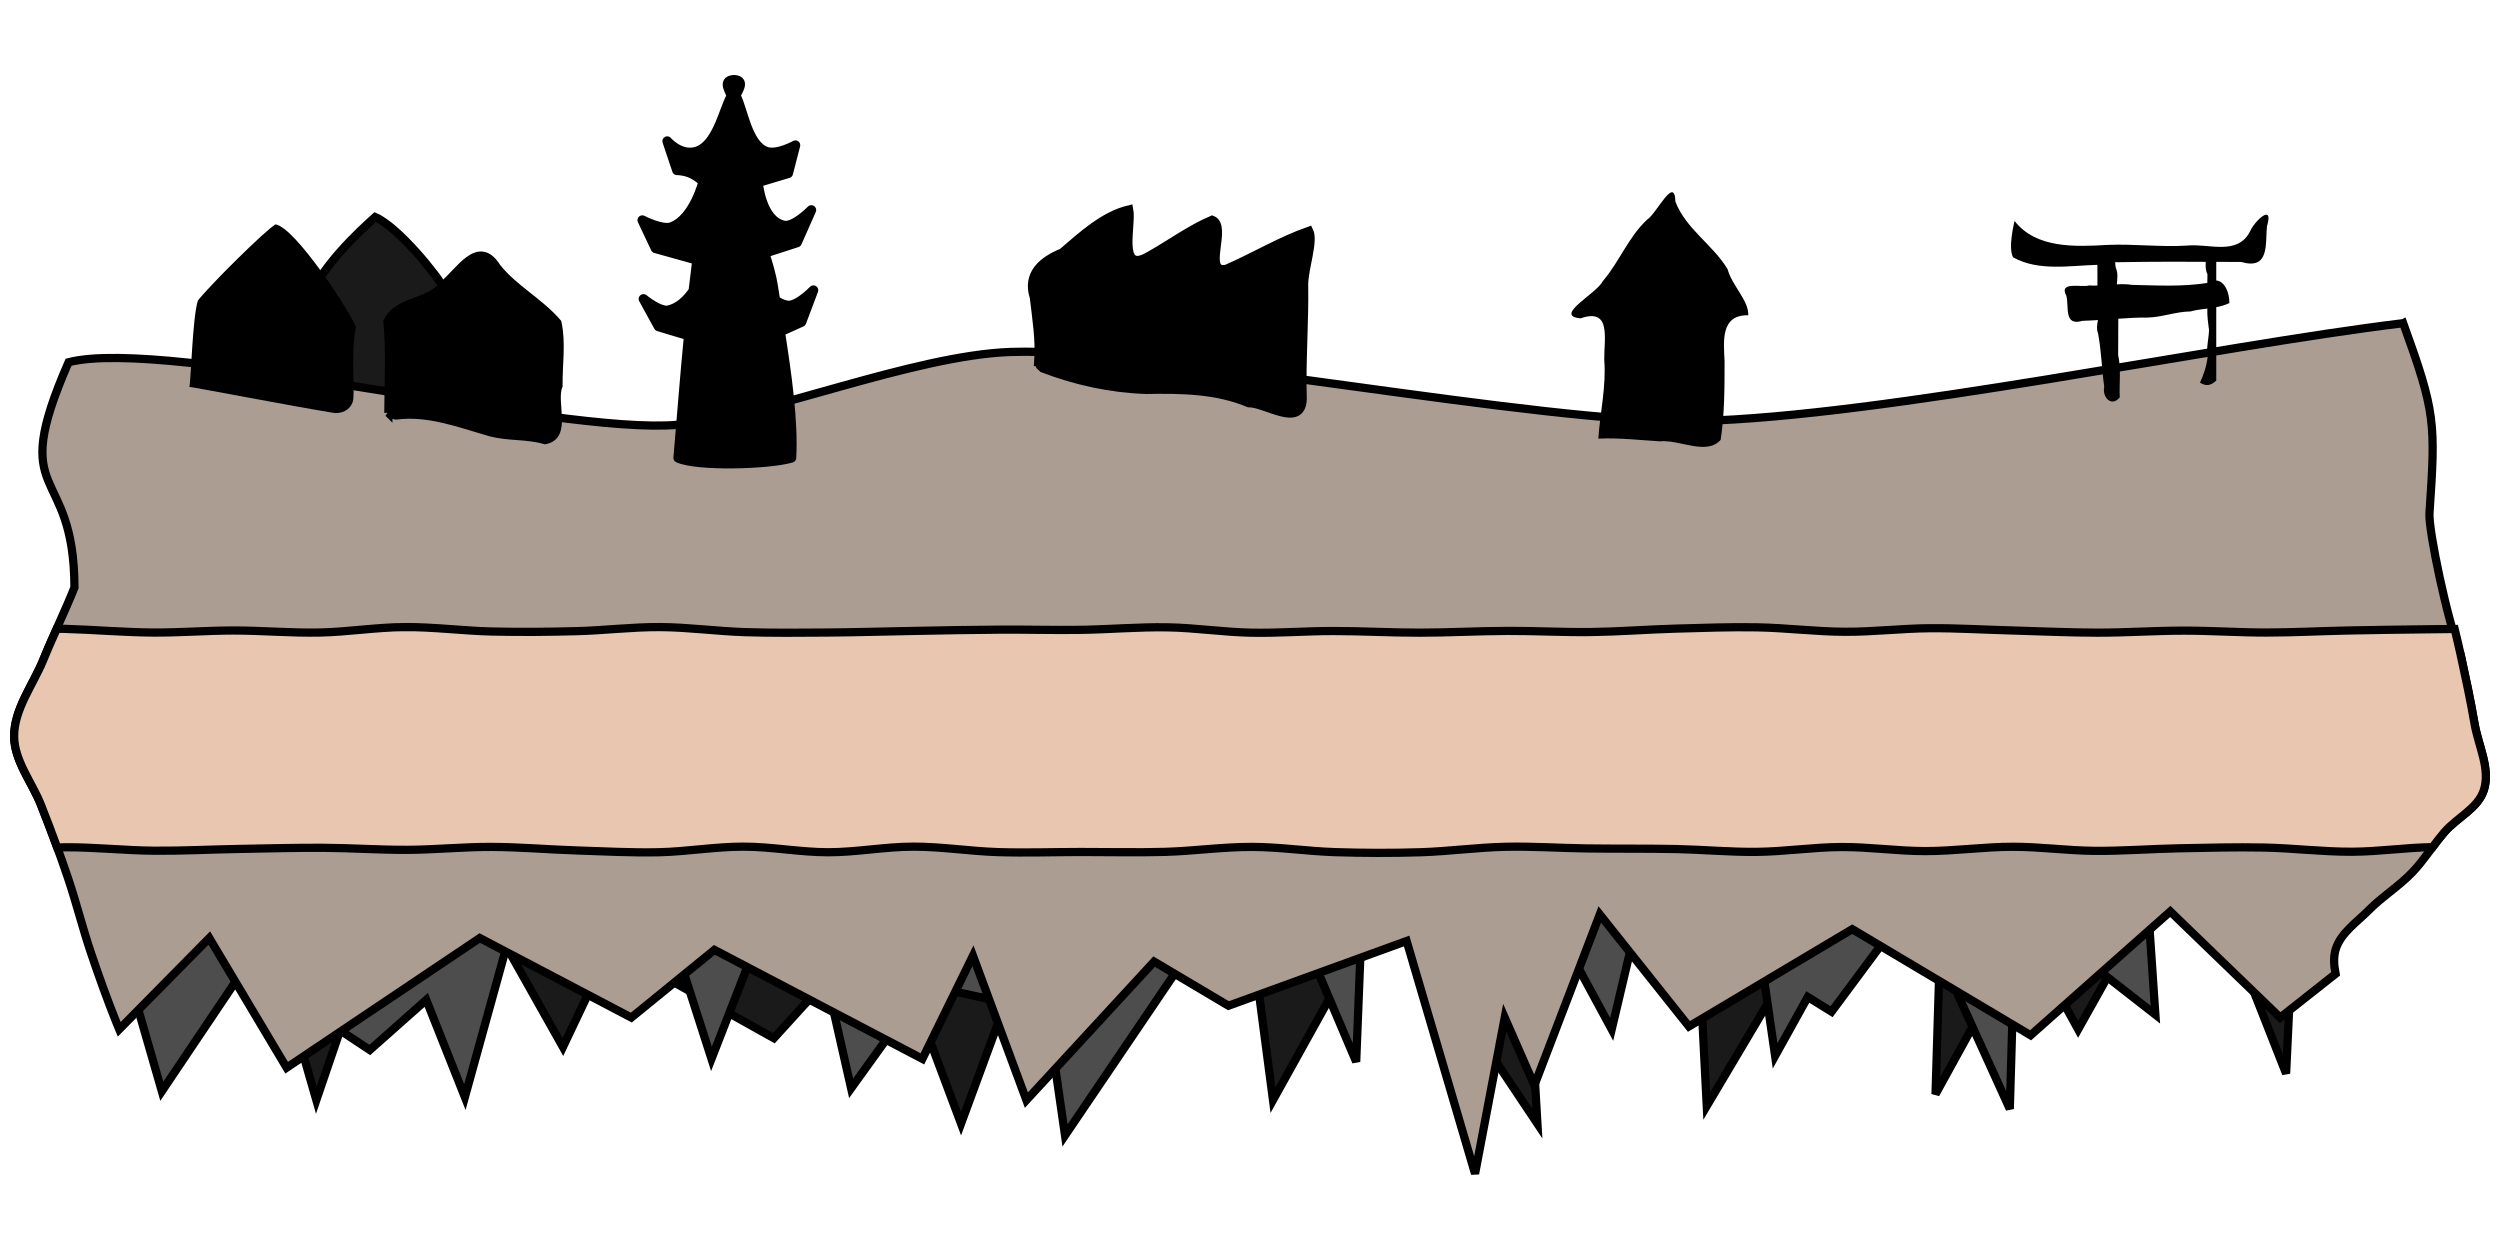
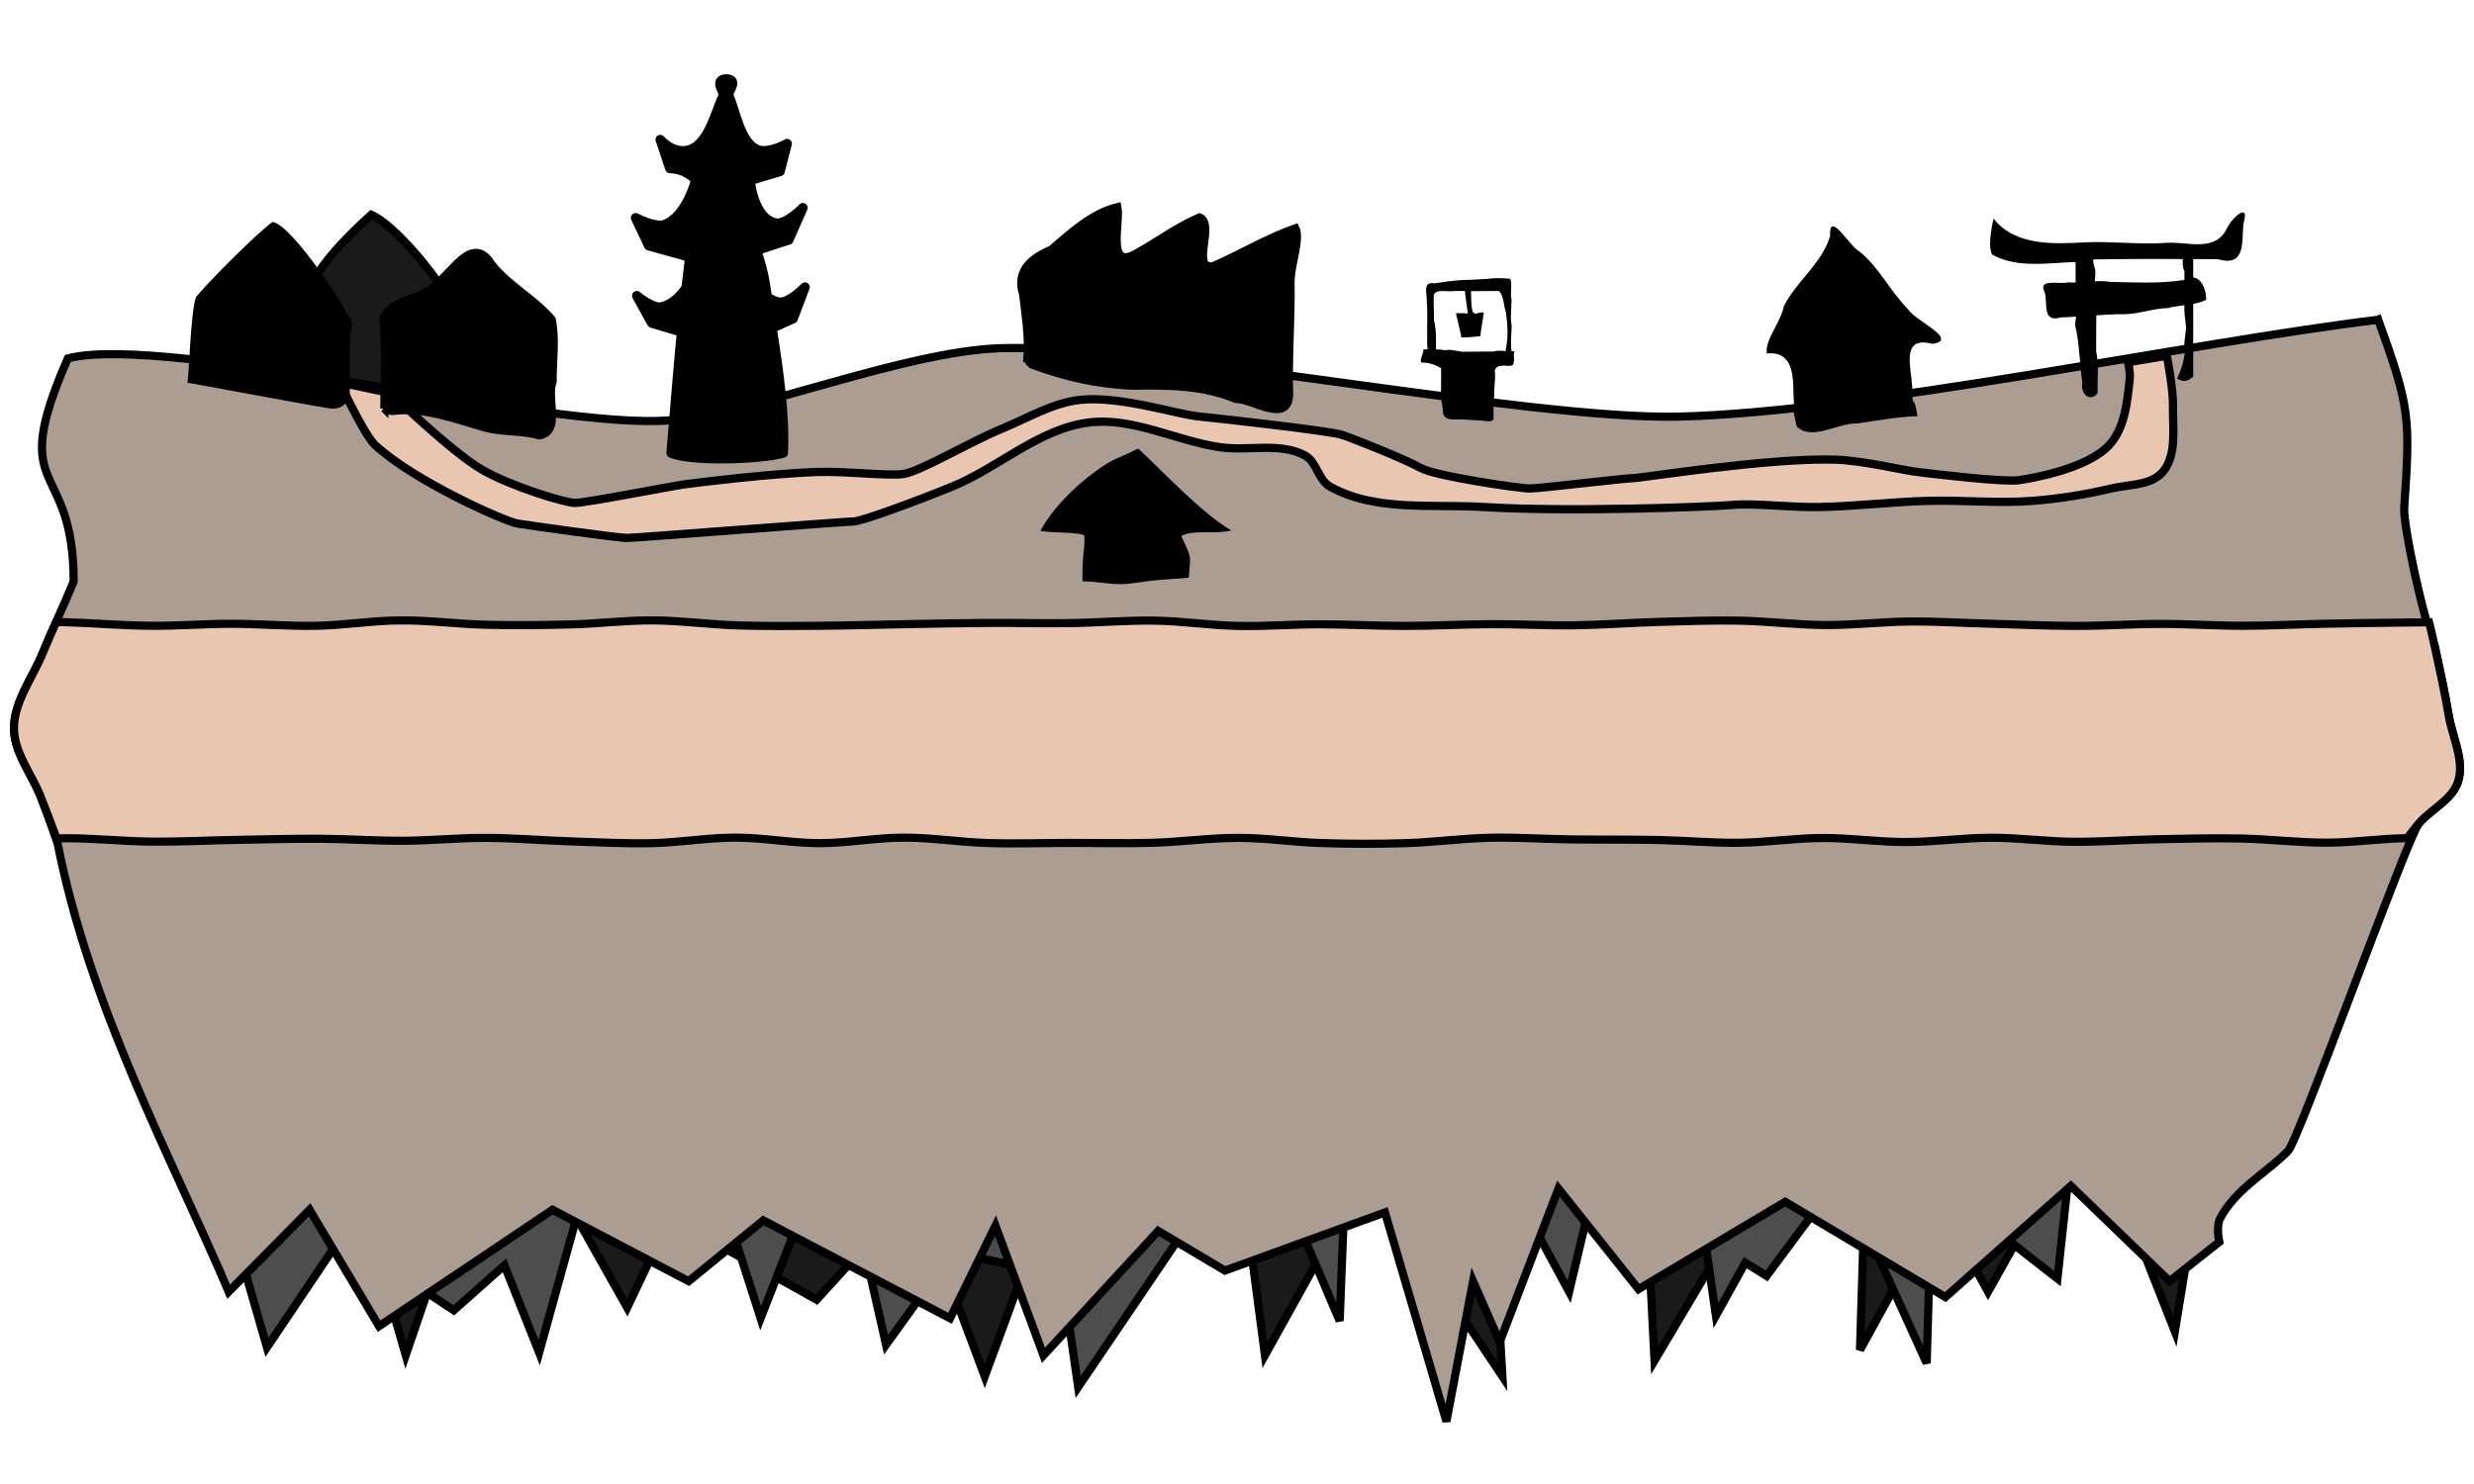
- <svg xmlns="http://www.w3.org/2000/svg" version="1.1" id="svg2" height="300" width="600">
+ <svg xmlns="http://www.w3.org/2000/svg" version="1.1" id="svg2" height="360" width="600">
  <defs id="defs4">
    </defs>
-   <g id="layer1" transform="translate(0,-752.3622)">
-     <path id="path6533" d="m 106.679,821.763 c -1.786,-3.453 -11.264,-14.998 -16.63,-17.303 -2.918,2.615 -14.714,13.15 -16.747,22.195 -1.532,7.023 -1.16,30.541 -0.598,30.958 0.678,0.176 34.494,-6.853 33.999,-6.614 -2.052,0.989 1.293,-0.693 1.38,-2.537 0.315,-6.686 -0.503,-23.253 -1.405,-26.699 z" style="fill:#1a1a1a;fill-opacity:1;stroke:#000000;stroke-opacity:1;stroke-width:2;stroke-miterlimit:4;stroke-dasharray:none" />
-     <path id="path6499" d="m 65.934,981.731 9.983,34.648 15.687,-45.962 26.383,2.828 17.113,30.406 11.409,-24.042 39.217,21.92 26.383,-28.991 18.539,49.498 19.252,-52.326 49.2,-2.121 6.417,48.79 27.096,-48.79 36.365,54.447 -3.565,-61.518 41.356,1.414 2.852,55.861 30.661,-51.619 25.669,2.121 -1.426,46.669 21.391,-38.891 12.835,23.335 21.391,-38.184 10.696,3.536 17.826,45.255 4.278,-90.51 -494.851,33.941 z" style="fill:#1a1a1a;fill-opacity:1;stroke:#000000;stroke-width:1.977;stroke-linecap:butt;stroke-linejoin:miter;stroke-miterlimit:4;stroke-opacity:1;stroke-dasharray:none" />
-     <path id="path6497" d="m 28.856,979.61 9.983,34.648 19.965,-29.698 29.948,19.799 13.548,-12.021 9.27,23.335 12.122,-43.841 37.078,3.536 9.983,31.113 12.122,-31.113 13.548,3.536 7.843,34.648 17.826,-24.749 29.235,6.364 4.278,29.698 30.661,-45.255 27.809,0.707 11.409,26.87 1.426,-36.062 44.209,-0.707 15.687,28.991 7.843,-33.234 26.383,4.95 4.991,34.648 7.843,-14.142 5.704,3.536 19.965,-26.87 22.817,50.205 1.426,-48.79 33.513,26.163 -4.278,-62.933 -472.747,19.092 z" style="fill:#4d4d4d;stroke:#000000;stroke-width:1.977;stroke-linecap:butt;stroke-linejoin:miter;stroke-miterlimit:4;stroke-opacity:1;stroke-dasharray:none" />
-     <path id="path4144" d="m 576.772,829.925 c -45.891,5.559 -124.303,22.392 -169.536,23.5 -36.72,0.899 -129.93,-17.799 -164.683,-16.594 -23.469,0.814 -59.009,15.558 -79.789,17.469 -28.849,2.653 -122.467,-21.168 -146.312,-15 -14.862,34.001 1.332,23.685 1.418,54.062 -2.322,5.845 -5.118,11.478 -7.468,17.312 -2.385,5.92 -7.028,11.879 -6.996,18.438 0.028,5.869 4.315,11.048 6.429,16.406 2.284,5.791 4.468,11.604 6.46,17.5 1.985,5.875 3.477,11.902 5.452,17.781 1.929,5.74 3.993,11.468 6.239,17.094 0.202,0.506 0.42,0.997 0.63,1.5 l 21.617,-21.906 18.561,31.125 46.355,-31.125 36.365,19.094 19.947,-16.25 49.915,26.156 12.132,-24.75 12.825,34.656 30.661,-33.25 17.836,10.594 42.762,-15.531 16.418,55.844 7.122,-37.469 7.122,16.25 15.693,-41 21.397,26.875 39.201,-23.344 42.794,25.469 33.529,-29.719 26.376,25.469 13.298,-10.5 c -0.389,-2.003 -0.555,-4.005 0.032,-5.906 1.214,-3.932 5.101,-6.502 8.004,-9.438 3.209,-3.245 7.176,-5.677 10.336,-8.969 2.869,-2.989 5.042,-6.587 7.752,-9.719 3.011,-3.48 8.061,-5.69 9.454,-10.062 1.631,-5.123 -1.335,-10.672 -2.237,-15.969 -0.949,-5.57 -2.135,-11.104 -3.34,-16.625 -3.237,-8.281 -7.736,-29.865 -7.468,-33.844 1.471,-21.834 1.503,-24.043 -6.302,-45.625 z" style="fill:#ac9d93;fill-opacity:1;stroke:#000000;stroke-width:1.977;stroke-linecap:butt;stroke-linejoin:miter;stroke-miterlimit:4;stroke-opacity:1;stroke-dasharray:none" />
-     <path id="path6322" d="m 97.129,902.859 c -6.821,0.043 -13.6,1.172 -20.42,1.311 -6.899,0.141 -13.796,-0.495 -20.697,-0.488 -6.461,0.006 -12.914,0.54 -19.374,0.488 -7.071,-0.057 -14.12,-0.683 -21.189,-0.884 -0.604,-0.017 -1.211,-0.014 -1.814,-0.03 -1.101,2.468 -2.22,4.936 -3.229,7.441 -2.385,5.92 -7.043,11.831 -7.012,18.39 0.028,5.869 4.314,11.08 6.427,16.438 1.342,3.401 2.652,6.813 3.906,10.247 0.632,-0.016 1.274,-0.057 1.907,-0.061 7.131,-0.042 14.242,0.765 21.373,0.823 6.787,0.056 13.573,-0.312 20.358,-0.427 6.729,-0.114 13.444,-0.311 20.174,-0.274 6.805,0.037 13.615,0.528 20.42,0.488 6.646,-0.039 13.282,-0.722 19.928,-0.701 6.882,0.021 13.756,0.635 20.635,0.854 6.533,0.208 13.055,0.573 19.59,0.427 6.763,-0.152 13.501,-1.341 20.266,-1.342 6.813,-9.8e-4 13.577,1.339 20.389,1.342 6.837,0.003 13.614,-1.337 20.451,-1.342 6.8,-0.005 13.562,1.098 20.358,1.311 6.59,0.207 13.181,-0.021 19.774,-0.03 6.746,-0.01 13.523,0.166 20.266,-0.03 6.998,-0.204 13.942,-1.213 20.943,-1.189 6.606,0.022 13.171,1.037 19.774,1.25 6.858,0.222 13.746,0.248 20.604,0.03 6.822,-0.217 13.596,-1.16 20.42,-1.311 6.477,-0.144 12.958,0.306 19.436,0.396 7.206,0.101 14.414,8.6e-4 21.619,0.152 6.416,0.135 12.834,0.745 19.251,0.671 6.787,-0.078 13.54,-1.13 20.328,-1.159 6.698,-0.028 13.383,0.974 20.082,0.976 7.047,0.002 14.05,-1.042 21.096,-1.037 6.49,0.004 12.946,0.912 19.436,0.976 6.759,0.066 13.539,-0.477 20.297,-0.61 6.806,-0.134 13.614,-0.316 20.42,-0.183 7.074,0.138 14.113,1.038 21.189,1.006 6.447,-0.028 12.866,-1.012 19.313,-1.098 0.921,-1.236 1.853,-2.465 2.86,-3.629 3.011,-3.48 8.049,-5.692 9.441,-10.064 1.631,-5.123 -1.343,-10.683 -2.245,-15.98 -0.949,-5.57 -2.147,-11.099 -3.352,-16.621 -0.444,-2.033 -0.928,-4.045 -1.415,-6.069 -1.793,0.018 -3.589,0.041 -5.382,0.061 -6.768,0.075 -13.53,0.167 -20.297,0.305 -6.459,0.131 -12.914,0.478 -19.374,0.488 -6.63,0.01 -13.237,-0.458 -19.866,-0.457 -6.925,5e-5 -13.864,0.498 -20.789,0.488 -7.057,-0.01 -14.103,-0.364 -21.158,-0.549 -6.353,-0.167 -12.712,-0.567 -19.067,-0.518 -6.79,0.052 -13.568,0.881 -20.358,0.854 -7.053,-0.029 -14.076,-0.942 -21.127,-1.067 -6.452,-0.115 -12.893,0.127 -19.344,0.305 -6.82,0.188 -13.628,0.732 -20.451,0.823 -6.703,0.09 -13.409,-0.299 -20.112,-0.274 -7.011,0.026 -14.024,0.42 -21.035,0.427 -6.948,0.007 -13.872,-0.397 -20.82,-0.396 -6.614,5.4e-4 -13.254,0.545 -19.866,0.396 -6.619,-0.149 -13.185,-1.166 -19.805,-1.281 -7.1,-0.124 -14.181,0.521 -21.281,0.61 -6.307,0.079 -12.636,-0.094 -18.944,-0.061 -6.779,0.035 -13.55,0.19 -20.328,0.305 -7.062,0.12 -14.125,0.346 -21.189,0.396 -6.546,0.047 -13.078,0.116 -19.62,-0.091 -6.856,-0.218 -13.683,-1.185 -20.543,-1.22 -6.624,-0.034 -13.244,0.8 -19.866,0.976 -6.783,0.18 -13.575,0.247 -20.358,0.091 -7.008,-0.161 -13.994,-1.112 -21.004,-1.067 z" style="fill:#e9c6af;fill-opacity:1;stroke:#000000;stroke-width:1.977;stroke-linecap:butt;stroke-linejoin:miter;stroke-miterlimit:4;stroke-opacity:1;stroke-dasharray:none" />
-     <path id="path6451" d="m 93.208,851.447 c 0.035,-7.287 0.451,-14.677 -0.203,-21.883 2.348,-5.171 9.917,-4.301 13.336,-8.804 3.849,-2.979 8.439,-11.367 12.855,-4.279 4.098,5.208 10.272,8.315 14.592,13.354 1.05,4.957 0.177,10.086 0.241,15.102 -1.608,3.979 2.262,12.025 -3.214,13.05 -4.296,-1.252 -8.709,-0.736 -13.024,-1.859 -7.396,-2.108 -14.899,-5.068 -22.737,-4.053 l -0.935,-0.207 -0.912,-0.422 0,0 z" style="fill:#000000;fill-opacity:1;stroke:#000000;stroke-width:1.977;stroke-linecap:butt;stroke-linejoin:miter;stroke-miterlimit:4;stroke-opacity:1;stroke-dasharray:none" />
-     <path style="fill:#000000;fill-opacity:1;stroke:#000000;stroke-width:2.327;stroke-linecap:butt;stroke-linejoin:round;stroke-miterlimit:4;stroke-opacity:1;stroke-dasharray:none" d="m 176.188,19.156 c -3.315,0.133 -0.325,3.379 -0.719,4.062 -1.834,3.182 -3.416,12.106 -8.715,13.261 -3.733,0.813 -6.618,-2.597 -6.618,-2.597 l 2.339,6.98 c 4.073,0.135 5.478,2.376 6.37,2.512 0,0 -2.217,9.143 -7.688,11.125 -2.26,0.819 -7,-1.656 -7,-1.656 l 3.188,6.75 9.969,2.781 c -0.325,2.614 -0.637,5.105 -0.906,7.469 -1.444,2.093 -3.386,4.018 -5.938,4.625 -2.143,0.51 -6.031,-2.719 -6.031,-2.719 l 3.625,6.594 7.25,2.188 c -0.94,9.665 -1.593,18.327 -2.531,29.344 4.32,2.046 21.541,1.629 27.156,0 0.47,-8.9 -1.118,-20.076 -2.719,-30.281 l 5.125,-2.312 2.875,-7.625 c 0,0 -3.886,4.055 -6.281,3.656 -1.077,-0.179 -2.038,-0.643 -2.875,-1.281 -0.163,-1.044 -0.352,-2.192 -0.5,-3.188 -0.402,-2.703 -1.227,-5.418 -2.094,-8.125 l 7.812,-2.531 3.438,-7.781 c 0,0 -4.097,4.217 -6.562,3.719 -5.525,-1.116 -6.25,-10.375 -6.25,-10.375 l 7.256,-2.178 1.732,-6.72 c 0,0 -4.334,2.45 -6.981,1.542 -4.588,-1.574 -5.655,-10.343 -7.256,-13.238 -0.359,-0.648 2.713,-3.823 -0.469,-4 z" transform="translate(0,752.3622)" id="path6459" />
-     <path id="path6461" d="m 249.186,839.249 c 0.398,-5.232 -0.452,-10.375 -1.052,-15.498 -1.844,-5.748 2.176,-8.908 6.792,-10.788 4.77,-4.095 10.009,-8.932 16.073,-10.357 0.752,3.777 -2.733,15.502 4.584,11.241 5.147,-2.839 9.922,-6.449 15.336,-8.744 3.93,1.545 -2.356,12.989 3.423,11.771 6.682,-2.911 12.96,-6.739 19.842,-9.139 1.254,2.474 -1.177,8.93 -1.203,12.918 0.16,9.185 -0.625,18.327 -0.335,27.52 -0.327,7.153 -8.904,0.907 -12.946,0.954 -7.803,-3.262 -16.302,-3.344 -24.617,-3.198 -8.504,-0.269 -16.918,-2.133 -24.818,-5.138 l -0.682,-0.655 -0.395,-0.887 -5e-5,-5e-5 z" style="fill:#000000;fill-opacity:1;stroke:#000000;stroke-width:1.977;stroke-linecap:butt;stroke-linejoin:miter;stroke-miterlimit:4;stroke-opacity:1;stroke-dasharray:none" />
-     <path id="path6463" d="m 383.594,857.634 c 0.436,-6.318 1.931,-12.552 1.426,-18.929 -0.069,-5.031 1.796,-12.525 -5.679,-9.943 -6.699,-0.559 3.941,-5.988 5.329,-8.919 3.973,-4.632 6.135,-10.605 10.689,-14.816 2.275,-1.489 6.581,-10.714 6.741,-4.257 2.542,6.579 8.969,10.295 12.521,16.192 1.026,3.896 5.164,7.617 4.954,11.065 -6.726,-0.131 -5.884,6.338 -5.677,11.034 0.002,6.281 0.006,12.646 -0.938,18.857 -3.369,3.851 -9.873,-0.12 -14.594,0.365 -4.904,-0.302 -9.821,-0.885 -14.772,-0.648 z" style="fill:#000000;fill-opacity:1;stroke:none" />
-     <path id="path6465" d="m 543.811,803.893 c -1.059,0.133 -3.164,2.476 -3.813,4.031 -3.051,5.888 -9.929,2.824 -15.094,3.375 -6.409,0.405 -12.796,-0.444 -19.191,-0.156 -7.597,0.44 -17.065,0.897 -22.216,-5.75 0.028,-0.117 -1.699,6.614 -0.315,8.75 6.073,3.362 13.468,1.971 20.168,1.781 0.012,0.189 0.021,0.375 0.032,0.562 -0.008,1.47 -0.003,2.936 0,4.406 -0.653,0.013 -1.301,0.04 -1.954,-0.031 -1.796,0.581 -7.402,-1.112 -5.515,2.469 0.726,2.542 -0.729,7.405 3.876,6.031 1.241,-0.034 2.481,-0.109 3.718,-0.188 -0.199,1.093 -0.39,2.174 0.032,3.25 0.804,4.216 0.871,8.544 1.481,12.781 -0.553,2.43 1.699,4.984 3.718,2.531 -0.156,-3.383 0.362,-6.843 -0.378,-10.156 0.032,-2.909 0.037,-5.806 0.032,-8.719 2.327,-0.157 4.66,-0.312 6.996,-0.281 3.525,-0.073 6.802,-1.435 10.336,-1.469 1.295,-0.377 2.679,-0.52 4.034,-0.688 -0.066,1.754 0.18,3.449 0.41,5.188 -0.076,2.147 -0.713,4.259 -0.347,6.438 -0.215,2.088 -0.928,4.231 -1.828,6.156 1.517,0.914 2.599,0.702 3.908,-0.5 0.015,-5.873 0.002,-11.752 0,-17.625 1.09,-0.202 2.155,-0.487 3.151,-1 0.022,-2.356 -1.037,-5.201 -3.151,-5.406 -3.5e-4,-1.489 -3.4e-4,-2.98 0,-4.469 1.997,0.009 3.996,0.023 5.987,0.031 6.817,1.979 5.779,-4.241 6.176,-8.562 0.653,-2.151 0.383,-2.861 -0.252,-2.781 z m -22.248,11.281 c 2.611,-4.2e-4 5.206,0.021 7.815,0.031 -0.055,1.037 -0.068,2.037 0.41,2.969 -0.011,0.685 -0.029,1.377 -0.032,2.062 -0.021,0.013 -0.042,0.018 -0.063,0.031 -5.953,0.962 -12.051,0.586 -18.025,0.469 -1.199,-0.214 -2.417,-0.195 -3.624,-0.125 0.077,-1.301 0.343,-2.624 -0.221,-3.875 -0.117,-0.354 -0.169,-0.885 -0.189,-1.438 4.623,-0.071 9.285,-0.124 13.928,-0.125 z" style="fill:#000000;fill-opacity:1;stroke:none" />
-     <path id="path6531" d="m 85.397,830.803 c -1.008,-3.019 -14.345,-23.737 -19.27,-24.599 -2.678,1.627 -15.72,14.582 -18.643,18.298 -1.35,4.361 -1.659,20.133 -2.061,20.706 0.57,-0.009 24.72,4.626 34.442,6.215 2.219,0.363 4.202,-0.696 4.825,-2.729 0.581,-1.895 -0.56,-11.44 0.707,-17.89 z" style="fill:#000000;fill-opacity:1;stroke:none" />
+   <g id="layer1" transform="translate(0,-692.3622)">
+     <path id="path6533" d="m 106.679,761.763 c -1.786,-3.453 -11.264,-14.998 -16.63,-17.303 -2.918,2.615 -14.714,13.15 -16.747,22.195 -1.532,7.023 -1.16,30.541 -0.598,30.958 0.678,0.176 34.494,-6.853 33.999,-6.614 -2.052,0.989 1.293,-0.693 1.38,-2.537 0.315,-6.686 -0.503,-23.253 -1.405,-26.699 z" style="fill:#1a1a1a;fill-opacity:1;stroke:#000000;stroke-width:2;stroke-miterlimit:4;stroke-opacity:1;stroke-dasharray:none" />
+     <path id="path6499" d="m 89.337,989.692 9.06,31.446 14.237,-41.714 23.944,2.567 15.531,27.595 10.354,-21.82 35.593,19.894 23.944,-26.312 16.826,44.923 17.473,-47.49 44.653,-1.925 5.824,44.281 24.591,-44.281 33.004,49.415 -3.236,-55.832 37.534,1.284 2.589,50.698 27.827,-46.848 23.297,1.925 -1.294,42.356 19.414,-35.296 11.649,21.178 19.414,-34.655 9.707,3.209 16.178,41.072 25.492,-155.856 -494.851,33.941 z" style="fill:#1a1a1a;fill-opacity:1;stroke:#000000;stroke-width:1.977;stroke-linecap:butt;stroke-linejoin:miter;stroke-miterlimit:4;stroke-opacity:1;stroke-dasharray:none" />
+     <path id="path6497" d="m 55.686,987.767 9.06,31.446 18.12,-26.954 27.18,17.969 12.296,-10.91 8.413,21.178 11.001,-39.789 33.651,3.209 9.06,28.237 11.001,-28.237 12.296,3.209 7.119,31.446 16.178,-22.461 26.533,5.776 3.883,26.954 27.827,-41.072 25.238,0.642 10.354,24.387 1.294,-32.729 40.123,-0.642 14.237,26.312 7.119,-30.162 23.944,4.492 4.53,31.446 7.119,-12.835 5.177,3.209 18.12,-24.387 20.708,45.564 1.294,-44.281 30.416,23.745 14.035,-129.586 -472.747,19.092 z" style="fill:#4d4d4d;stroke:#000000;stroke-width:1.977;stroke-linecap:butt;stroke-linejoin:miter;stroke-miterlimit:4;stroke-opacity:1;stroke-dasharray:none" />
+     <path id="path4144" d="m 576.772,769.925 c -45.891,5.559 -124.303,22.392 -169.536,23.5 -36.72,0.899 -129.93,-17.799 -164.683,-16.594 -23.469,0.814 -59.009,15.558 -79.789,17.469 -28.849,2.653 -122.467,-21.168 -146.312,-15 -14.862,34.001 1.332,23.685 1.418,54.062 -2.322,5.845 -5.118,11.478 -7.468,17.312 -2.385,5.92 -7.028,11.879 -6.996,18.438 0.028,5.869 4.315,11.048 6.429,16.406 0.531,1.346 1.743,4.529 4.127,11.404 7.874,40.042 27.694,76.371 41.506,108.799 l 19.619,-19.882 16.845,28.248 42.07,-28.248 33.004,17.329 18.104,-14.748 45.302,23.739 11.011,-22.462 11.64,31.453 27.828,-30.177 16.187,9.615 38.81,-14.096 14.9,50.682 6.464,-34.006 6.464,14.748 14.243,-37.211 19.419,24.391 35.578,-21.186 38.838,23.115 30.43,-26.972 23.938,23.115 12.069,-9.53 c -0.353,-1.818 -0.504,-3.635 0.029,-5.36 3.65,-7.339 11.523,-11.465 16.645,-16.705 2.604,-2.713 29.052,-76.392 31.761,-79.524 3.011,-3.48 8.061,-5.69 9.454,-10.062 1.631,-5.123 -1.335,-10.672 -2.237,-15.969 -0.949,-5.57 -2.135,-11.104 -3.34,-16.625 -3.237,-8.281 -7.736,-29.865 -7.468,-33.844 1.471,-21.834 1.503,-24.043 -6.302,-45.625 z" style="fill:#ac9d93;fill-opacity:1;stroke:#000000;stroke-width:1.977;stroke-linecap:butt;stroke-linejoin:miter;stroke-miterlimit:4;stroke-opacity:1;stroke-dasharray:none" />
+     <path id="path6322" d="m 97.129,842.859 c -6.821,0.043 -13.6,1.172 -20.42,1.311 -6.899,0.141 -13.796,-0.495 -20.697,-0.488 -6.461,0.006 -12.914,0.54 -19.374,0.488 -7.071,-0.057 -14.12,-0.683 -21.189,-0.884 -0.604,-0.017 -1.211,-0.014 -1.814,-0.03 -1.101,2.468 -2.22,4.936 -3.229,7.441 -2.385,5.92 -7.043,11.831 -7.012,18.39 0.028,5.869 4.314,11.08 6.427,16.438 1.342,3.401 2.652,6.813 3.906,10.247 0.632,-0.016 1.274,-0.057 1.907,-0.061 7.131,-0.042 14.242,0.765 21.373,0.823 6.787,0.056 13.573,-0.312 20.358,-0.427 6.729,-0.114 13.444,-0.311 20.174,-0.274 6.805,0.037 13.615,0.528 20.42,0.488 6.646,-0.039 13.282,-0.722 19.928,-0.701 6.882,0.021 13.756,0.635 20.635,0.854 6.533,0.208 13.055,0.573 19.59,0.427 6.763,-0.152 13.501,-1.341 20.266,-1.342 6.813,-9.8e-4 13.577,1.339 20.389,1.342 6.837,0.003 13.614,-1.337 20.451,-1.342 6.8,-0.005 13.562,1.098 20.358,1.311 6.59,0.207 13.181,-0.021 19.774,-0.03 6.746,-0.01 13.523,0.166 20.266,-0.03 6.998,-0.204 13.942,-1.213 20.943,-1.189 6.606,0.022 13.171,1.037 19.774,1.25 6.858,0.222 13.746,0.248 20.604,0.03 6.822,-0.217 13.596,-1.16 20.42,-1.311 6.477,-0.144 12.958,0.306 19.436,0.396 7.206,0.101 14.414,8.6e-4 21.619,0.152 6.416,0.135 12.834,0.745 19.251,0.671 6.787,-0.078 13.54,-1.13 20.328,-1.159 6.698,-0.028 13.383,0.974 20.082,0.976 7.047,0.002 14.05,-1.042 21.096,-1.037 6.49,0.004 12.946,0.912 19.436,0.976 6.759,0.066 13.539,-0.477 20.297,-0.61 6.806,-0.134 13.614,-0.316 20.42,-0.183 7.074,0.138 14.113,1.038 21.189,1.006 6.447,-0.028 12.866,-1.012 19.313,-1.098 0.921,-1.236 1.853,-2.465 2.86,-3.629 3.011,-3.48 8.049,-5.692 9.441,-10.064 1.631,-5.123 -1.343,-10.683 -2.245,-15.98 -0.949,-5.57 -2.147,-11.099 -3.352,-16.621 -0.444,-2.033 -0.928,-4.045 -1.415,-6.069 -1.793,0.018 -3.589,0.041 -5.382,0.061 -6.768,0.075 -13.53,0.167 -20.297,0.305 -6.459,0.131 -12.914,0.478 -19.374,0.488 -6.63,0.01 -13.237,-0.458 -19.866,-0.457 -6.925,5e-5 -13.864,0.498 -20.789,0.488 -7.057,-0.01 -14.103,-0.364 -21.158,-0.549 -6.353,-0.167 -12.712,-0.567 -19.067,-0.518 -6.79,0.052 -13.568,0.881 -20.358,0.854 -7.053,-0.029 -14.076,-0.942 -21.127,-1.067 -6.452,-0.115 -12.893,0.127 -19.344,0.305 -6.82,0.188 -13.628,0.732 -20.451,0.823 -6.703,0.09 -13.409,-0.299 -20.112,-0.274 -7.011,0.026 -14.024,0.42 -21.035,0.427 -6.948,0.007 -13.872,-0.397 -20.82,-0.396 -6.614,5.4e-4 -13.254,0.545 -19.866,0.396 -6.619,-0.149 -13.185,-1.166 -19.805,-1.281 -7.1,-0.124 -14.181,0.521 -21.281,0.61 -6.307,0.079 -12.636,-0.094 -18.944,-0.061 -6.779,0.035 -13.55,0.19 -20.328,0.305 -7.062,0.12 -14.125,0.346 -21.189,0.396 -6.546,0.047 -13.078,0.116 -19.62,-0.091 -6.856,-0.218 -13.683,-1.185 -20.543,-1.22 -6.624,-0.034 -13.244,0.8 -19.866,0.976 -6.783,0.18 -13.575,0.247 -20.358,0.091 -7.008,-0.161 -13.994,-1.112 -21.004,-1.067 z" style="fill:#e9c6af;fill-opacity:1;stroke:#000000;stroke-width:1.977;stroke-linecap:butt;stroke-linejoin:miter;stroke-miterlimit:4;stroke-opacity:1;stroke-dasharray:none" />
+     <path style="fill:#000000;fill-opacity:1;stroke:#000000;stroke-width:2.327;stroke-linecap:butt;stroke-linejoin:round;stroke-miterlimit:4;stroke-opacity:1;stroke-dasharray:none" d="m 176.188,711.519 c -3.315,0.133 -0.325,3.379 -0.719,4.062 -1.834,3.182 -3.416,12.106 -8.715,13.261 -3.733,0.813 -6.618,-2.597 -6.618,-2.597 l 2.339,6.98 c 4.073,0.135 5.478,2.376 6.37,2.512 0,0 -2.217,9.143 -7.688,11.125 -2.26,0.819 -7,-1.656 -7,-1.656 l 3.188,6.75 9.969,2.781 c -0.325,2.614 -0.637,5.105 -0.906,7.469 -1.444,2.093 -3.386,4.018 -5.938,4.625 -2.143,0.51 -6.031,-2.719 -6.031,-2.719 l 3.625,6.594 7.25,2.188 c -0.94,9.665 -1.593,18.327 -2.531,29.344 4.32,2.046 21.541,1.629 27.156,0 0.47,-8.9 -1.118,-20.076 -2.719,-30.281 l 5.125,-2.312 2.875,-7.625 c 0,0 -3.886,4.055 -6.281,3.656 -1.077,-0.179 -2.038,-0.643 -2.875,-1.281 -0.163,-1.044 -0.352,-2.192 -0.5,-3.188 -0.402,-2.703 -1.227,-5.418 -2.094,-8.125 l 7.812,-2.531 3.438,-7.781 c 0,0 -4.097,4.217 -6.562,3.719 -5.525,-1.116 -6.25,-10.375 -6.25,-10.375 l 7.256,-2.178 1.732,-6.72 c 0,0 -4.334,2.45 -6.981,1.542 -4.588,-1.574 -5.655,-10.343 -7.256,-13.238 -0.359,-0.648 2.713,-3.823 -0.469,-4 z" id="path6459" />
+     <path id="path6461" d="m 249.186,779.249 c 0.398,-5.232 -0.452,-10.375 -1.052,-15.498 -1.844,-5.748 2.176,-8.908 6.792,-10.788 4.77,-4.095 10.009,-8.932 16.073,-10.357 0.752,3.777 -2.733,15.502 4.584,11.241 5.147,-2.839 9.922,-6.449 15.336,-8.744 3.93,1.545 -2.356,12.989 3.423,11.771 6.682,-2.911 12.96,-6.739 19.842,-9.139 1.254,2.474 -1.177,8.93 -1.203,12.918 0.16,9.185 -0.625,18.327 -0.335,27.52 -0.327,7.153 -8.904,0.907 -12.946,0.954 -7.803,-3.262 -16.302,-3.344 -24.617,-3.198 -8.504,-0.269 -16.918,-2.133 -24.818,-5.138 l -0.682,-0.655 -0.395,-0.887 -5e-5,-5e-5 z" style="fill:#000000;fill-opacity:1;stroke:#000000;stroke-width:1.977;stroke-linecap:butt;stroke-linejoin:miter;stroke-miterlimit:4;stroke-opacity:1;stroke-dasharray:none" />
+     <path id="path6463" d="m 465.023,793.32 c -0.914,-6.266 -1.288,-0.79 -1.268,-7.186 -0.313,-5.022 -2.741,-12.353 4.909,-10.345 6.638,-1.066 -4.384,-5.672 -5.991,-8.489 -4.313,-4.317 -6.922,-10.11 -11.782,-13.963 -2.382,-1.312 -7.375,-10.184 -7.044,-3.734 -2.035,6.753 -8.162,10.945 -11.257,17.095 -0.727,3.962 -4.571,7.987 -4.101,11.409 6.697,-0.641 6.348,5.874 6.498,10.571 0.474,6.263 -0.637,1.03 0.775,7.152 3.651,3.584 9.835,-0.869 14.58,-0.743 4.866,-0.673 9.725,-1.627 14.681,-1.766 z" style="fill:#000000;fill-opacity:1;stroke:none" />
+     <path id="path6465" d="m 543.811,743.894 c -1.059,0.133 -3.164,2.476 -3.813,4.031 -3.051,5.888 -9.929,2.824 -15.094,3.375 -6.409,0.405 -12.796,-0.444 -19.191,-0.156 -7.597,0.44 -17.065,0.897 -22.216,-5.75 0.028,-0.117 -1.699,6.614 -0.315,8.75 6.073,3.362 13.468,1.971 20.168,1.781 0.012,0.189 0.021,0.375 0.032,0.562 -0.008,1.47 -0.003,2.936 0,4.406 -0.653,0.013 -1.301,0.04 -1.954,-0.031 -1.796,0.581 -7.402,-1.112 -5.515,2.469 0.726,2.542 -0.729,7.405 3.876,6.031 1.241,-0.034 2.481,-0.109 3.718,-0.188 -0.199,1.093 -0.39,2.174 0.032,3.25 0.804,4.216 0.871,8.544 1.481,12.781 -0.553,2.43 1.699,4.984 3.718,2.531 -0.156,-3.383 0.362,-6.843 -0.378,-10.156 0.032,-2.909 0.037,-5.806 0.032,-8.719 2.327,-0.157 4.66,-0.312 6.996,-0.281 3.525,-0.073 6.802,-1.435 10.336,-1.469 1.295,-0.377 2.679,-0.52 4.034,-0.688 -0.066,1.754 0.18,3.449 0.41,5.188 -0.076,2.147 -0.713,4.259 -0.347,6.438 -0.215,2.088 -0.928,4.231 -1.828,6.156 1.517,0.914 2.599,0.702 3.908,-0.5 0.015,-5.873 0.002,-11.752 0,-17.625 1.09,-0.202 2.155,-0.487 3.151,-1 0.022,-2.356 -1.037,-5.201 -3.151,-5.406 -3.5e-4,-1.489 -3.4e-4,-2.98 0,-4.469 1.997,0.009 3.996,0.023 5.987,0.031 6.817,1.979 5.779,-4.241 6.176,-8.562 0.653,-2.151 0.383,-2.861 -0.252,-2.781 z m -22.248,11.281 c 2.611,-4.2e-4 5.206,0.021 7.815,0.031 -0.055,1.037 -0.068,2.037 0.41,2.969 -0.011,0.685 -0.029,1.377 -0.032,2.062 -0.021,0.013 -0.042,0.018 -0.063,0.031 -5.953,0.962 -12.051,0.586 -18.025,0.469 -1.199,-0.214 -2.417,-0.195 -3.624,-0.125 0.077,-1.301 0.343,-2.624 -0.221,-3.875 -0.117,-0.354 -0.169,-0.885 -0.189,-1.438 4.623,-0.071 9.285,-0.124 13.928,-0.125 z" style="fill:#000000;fill-opacity:1;stroke:none" />
+     <path style="fill:#e9c6af;fill-opacity:1;stroke:#000000;stroke-opacity:1;stroke-width:2;stroke-miterlimit:4;stroke-dasharray:none" d="m 94.75,95.375 c 0,0 14.869,14.38 22.25,18.625 6.9,3.969 20,8 22.5,8 2.5,0 23,-4 26.5,-4.5 3.5,-0.5 21.293,-2.627 32,-3 6.998,-0.244 17,1 21,0.5 4,-0.5 15.865,-7.643 24,-11 6.239,-2.575 12.289,-6.281 19,-7 9.538,-1.022 23.5,3.5 28.5,4 5,0.5 32,3.5 35,4.5 3,1 15.5,6 19,8 3.5,2 24,5 26.5,5 2.5,0 23,-2.5 25,-2.5 2,0 32.605,-4.97 49,-4.5 6.738,0.193 16,2.5 20,3 4,0.5 21,2.5 24.5,2 3.5,-0.5 16.627,-2.761 22,-8.5 3.819,-4.079 4.408,-10.444 5,-16 0.195,-1.831 -0.412,-4.13 -0.412,-4.13 L 525.5,86.309 c 0,0 1.575,7.995 1.5,12.191 -0.096,5.397 1.011,11.899 -2.5,16 -2.845,3.323 -8.244,2.989 -12.5,4 -6.238,1.481 -12.608,2.498 -19,3 -8.474,0.665 -17.003,-0.24 -25.5,0 -8.844,0.25 -17.654,1.355 -26.5,1.5 -7.001,0.115 -15.5,-1 -21,-0.5 -5.5,0.5 -40.038,1.741 -60,0.5 -12.586,-0.783 -26.521,1.204 -37.5,-5 -2.787,-1.575 -3.185,-5.974 -6,-7.5 -6.036,-3.271 -13.703,-1.033 -20.5,-2 -10.744,-1.528 -21.235,-7.373 -32,-6 -12.055,1.538 -21.758,10.882 -33,15.5 -7.85,3.225 -22,8.5 -24,8.5 -2,0 -53,4 -55,4 -2,0 -23.5,-3 -26.5,-3.5 -3,-0.5 -24.832,-10.118 -34.5,-19 -2.655,-2.439 -8.625,-15.25 -8.625,-15.25 z" id="path5479" transform="translate(0,692.3622)" />
+     <path id="path6451" d="m 93.208,791.447 c 0.035,-7.287 0.451,-14.677 -0.203,-21.883 2.348,-5.171 9.917,-4.301 13.336,-8.804 3.849,-2.979 8.439,-11.367 12.855,-4.279 4.098,5.208 10.272,8.315 14.592,13.354 1.05,4.957 0.177,10.086 0.241,15.102 -1.608,3.979 2.262,12.025 -3.214,13.05 -4.296,-1.252 -8.709,-0.736 -13.024,-1.859 -7.396,-2.108 -14.899,-5.068 -22.737,-4.053 l -0.935,-0.207 -0.912,-0.422 0,0 z" style="fill:#000000;fill-opacity:1;stroke:#000000;stroke-width:1.977;stroke-linecap:butt;stroke-linejoin:miter;stroke-miterlimit:4;stroke-opacity:1;stroke-dasharray:none" />
+     <path id="path6531" d="m 85.397,770.803 c -1.008,-3.019 -14.345,-23.737 -19.27,-24.599 -2.678,1.627 -15.72,14.582 -18.643,18.298 -1.35,4.361 -1.659,20.133 -2.061,20.706 0.57,-0.009 24.72,4.626 34.442,6.215 2.219,0.363 4.202,-0.696 4.825,-2.729 0.581,-1.895 -0.56,-11.44 0.707,-17.89 z" style="fill:#000000;fill-opacity:1;stroke:none" />
+     <path style="fill:#000000;fill-opacity:1;stroke:none" d="m 262.985,822.219 c -1.874,-0.819 -7.76,-0.564 -10.667,-1.051 2.87,-5.444 8.407,-10.852 13.258,-14.382 4.82,-3.508 4.783,-2.744 10.444,-5.618 6.269,5.783 15.213,15.518 22.595,19.883 -4.534,1.027 -9.107,-0.309 -12.119,1.345 2.525,5.655 2.302,4.19 1.803,10.11 -6.296,0.537 -7.26,0.381 -13.702,1.352 -4.406,0.665 -7.264,-0.416 -12.084,-0.478 -0.035,-8.093 0.61,-6.662 0.472,-11.161 z" id="path5989" />
+     <path style="fill:#000000;stroke:none;stroke-width:2;stroke-linecap:butt;stroke-linejoin:miter;stroke-opacity:1;stroke-miterlimit:4;stroke-dasharray:none;fill-opacity:1" d="M 363.438 67.469 C 362.516 67.462 361.584 67.52 360.656 67.656 C 358.453 67.771 356.288 67.916 354.094 67.969 C 351.998 68.122 349.918 68.408 347.844 68.75 C 344.835 68.109 346.18 71.617 346.031 73.344 C 346.28 76.248 346.057 79.23 346.125 82.156 C 346.089 82.71 346.069 83.839 346.25 84.75 C 345.916 84.753 345.583 84.762 345.25 84.75 L 345.219 84.906 L 345.188 85.062 C 345.157 86.024 344.32 87.106 344.656 87.938 C 346.357 87.914 348.073 88.412 349.5 89.344 C 349.488 91.446 349.522 93.555 349.469 95.656 C 349.43 97.153 349.952 98.611 349.969 100.094 C 350.013 101.3 351.314 101.777 352.344 101.75 C 354.721 101.634 357.097 101.939 359.469 102.031 C 360.353 102.067 361.758 102.65 362.219 101.594 C 362.193 99.705 362.191 97.792 362.375 95.906 C 362.278 94.099 362.72 92.307 362.562 90.5 C 362.271 89.536 363.133 88.717 364.062 88.75 C 365.004 88.538 366.078 89.015 366.906 88.531 C 367.49 87.52 366.916 86.259 367.281 85.188 C 367.041 85.228 366.804 85.244 366.562 85.25 C 366.612 85.052 366.594 84.808 366.469 84.5 C 366.36 82.658 366.572 80.844 366.625 79.031 C 366.216 76.939 366.56 74.85 366.594 72.75 C 366.156 71.154 366.87 68.773 366.219 67.625 C 365.292 67.529 364.359 67.476 363.438 67.469 z M 349.906 70.594 C 350.821 70.601 351.834 70.746 352.625 70.594 C 353.518 70.6 354.419 70.588 355.312 70.594 C 355.296 72.04 355.863 74.399 355.969 76.094 C 355.214 75.943 354.816 75.936 353.094 76 C 353.474 77.521 354.169 80.644 354.438 81.844 C 355.62 81.897 357.239 81.719 359.031 81.562 C 359.124 79.983 359.701 77.424 359.844 75.781 C 357.985 75.685 358.059 76.634 357.188 75.688 C 356.715 74.175 356.817 72.323 356.75 70.625 C 359.015 70.635 361.268 70.627 363.531 70.594 C 364.778 71.877 364.605 74.062 365.219 75.75 C 365.634 78.676 365.826 81.694 365.219 84.594 C 365.155 84.833 365.153 85.021 365.188 85.188 C 364.19 85.088 363.191 84.957 362.219 85.281 C 360.059 85.308 357.909 85.267 355.75 85.312 C 353.979 85.532 352.267 84.586 350.5 84.969 C 349.76 84.815 349 84.758 348.25 84.75 C 348.258 82.442 348.387 80.127 347.781 77.875 C 347.804 75.754 347.623 73.616 347.719 71.5 C 348.148 70.711 348.991 70.586 349.906 70.594 z " transform="translate(0,692.3622)" id="path5995" />
  </g>
</svg>
